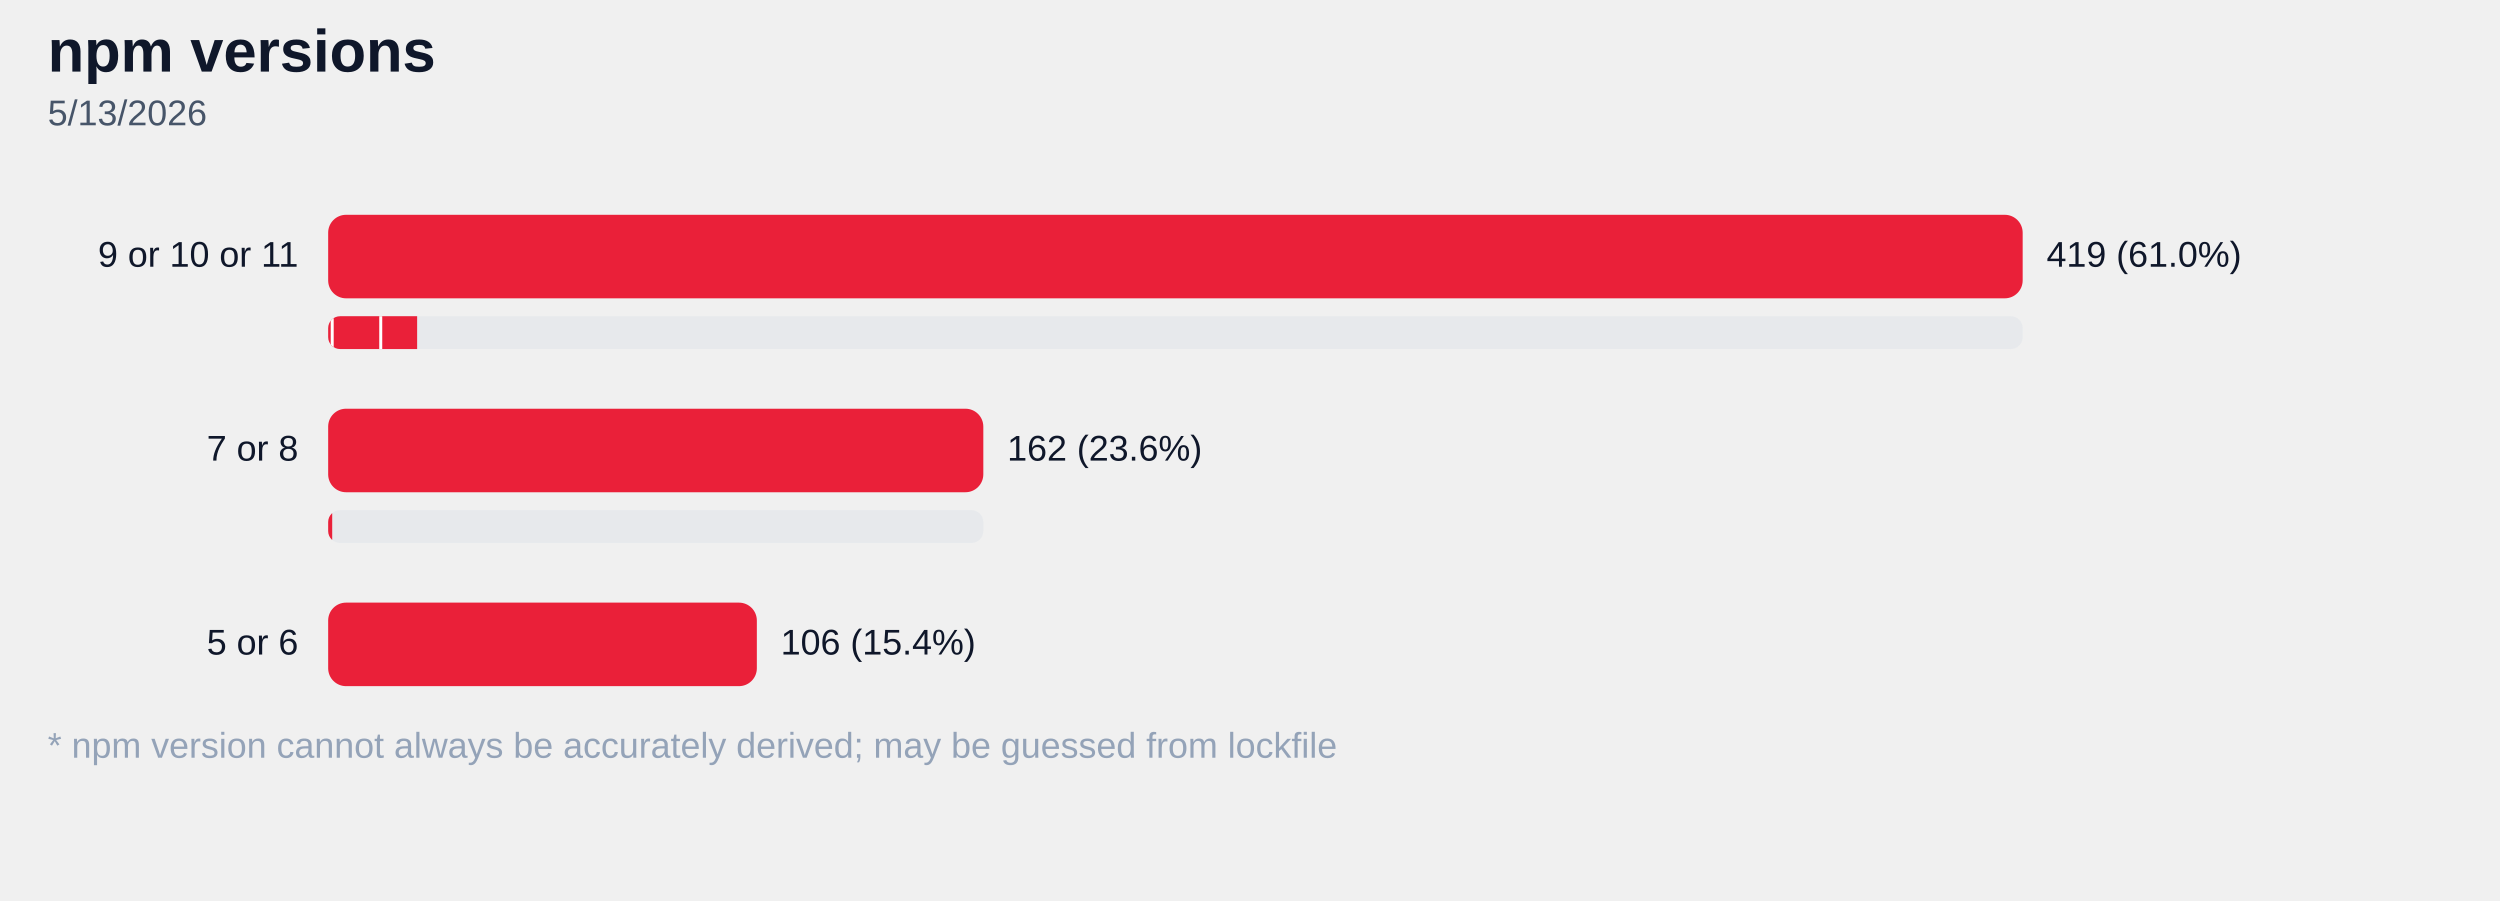
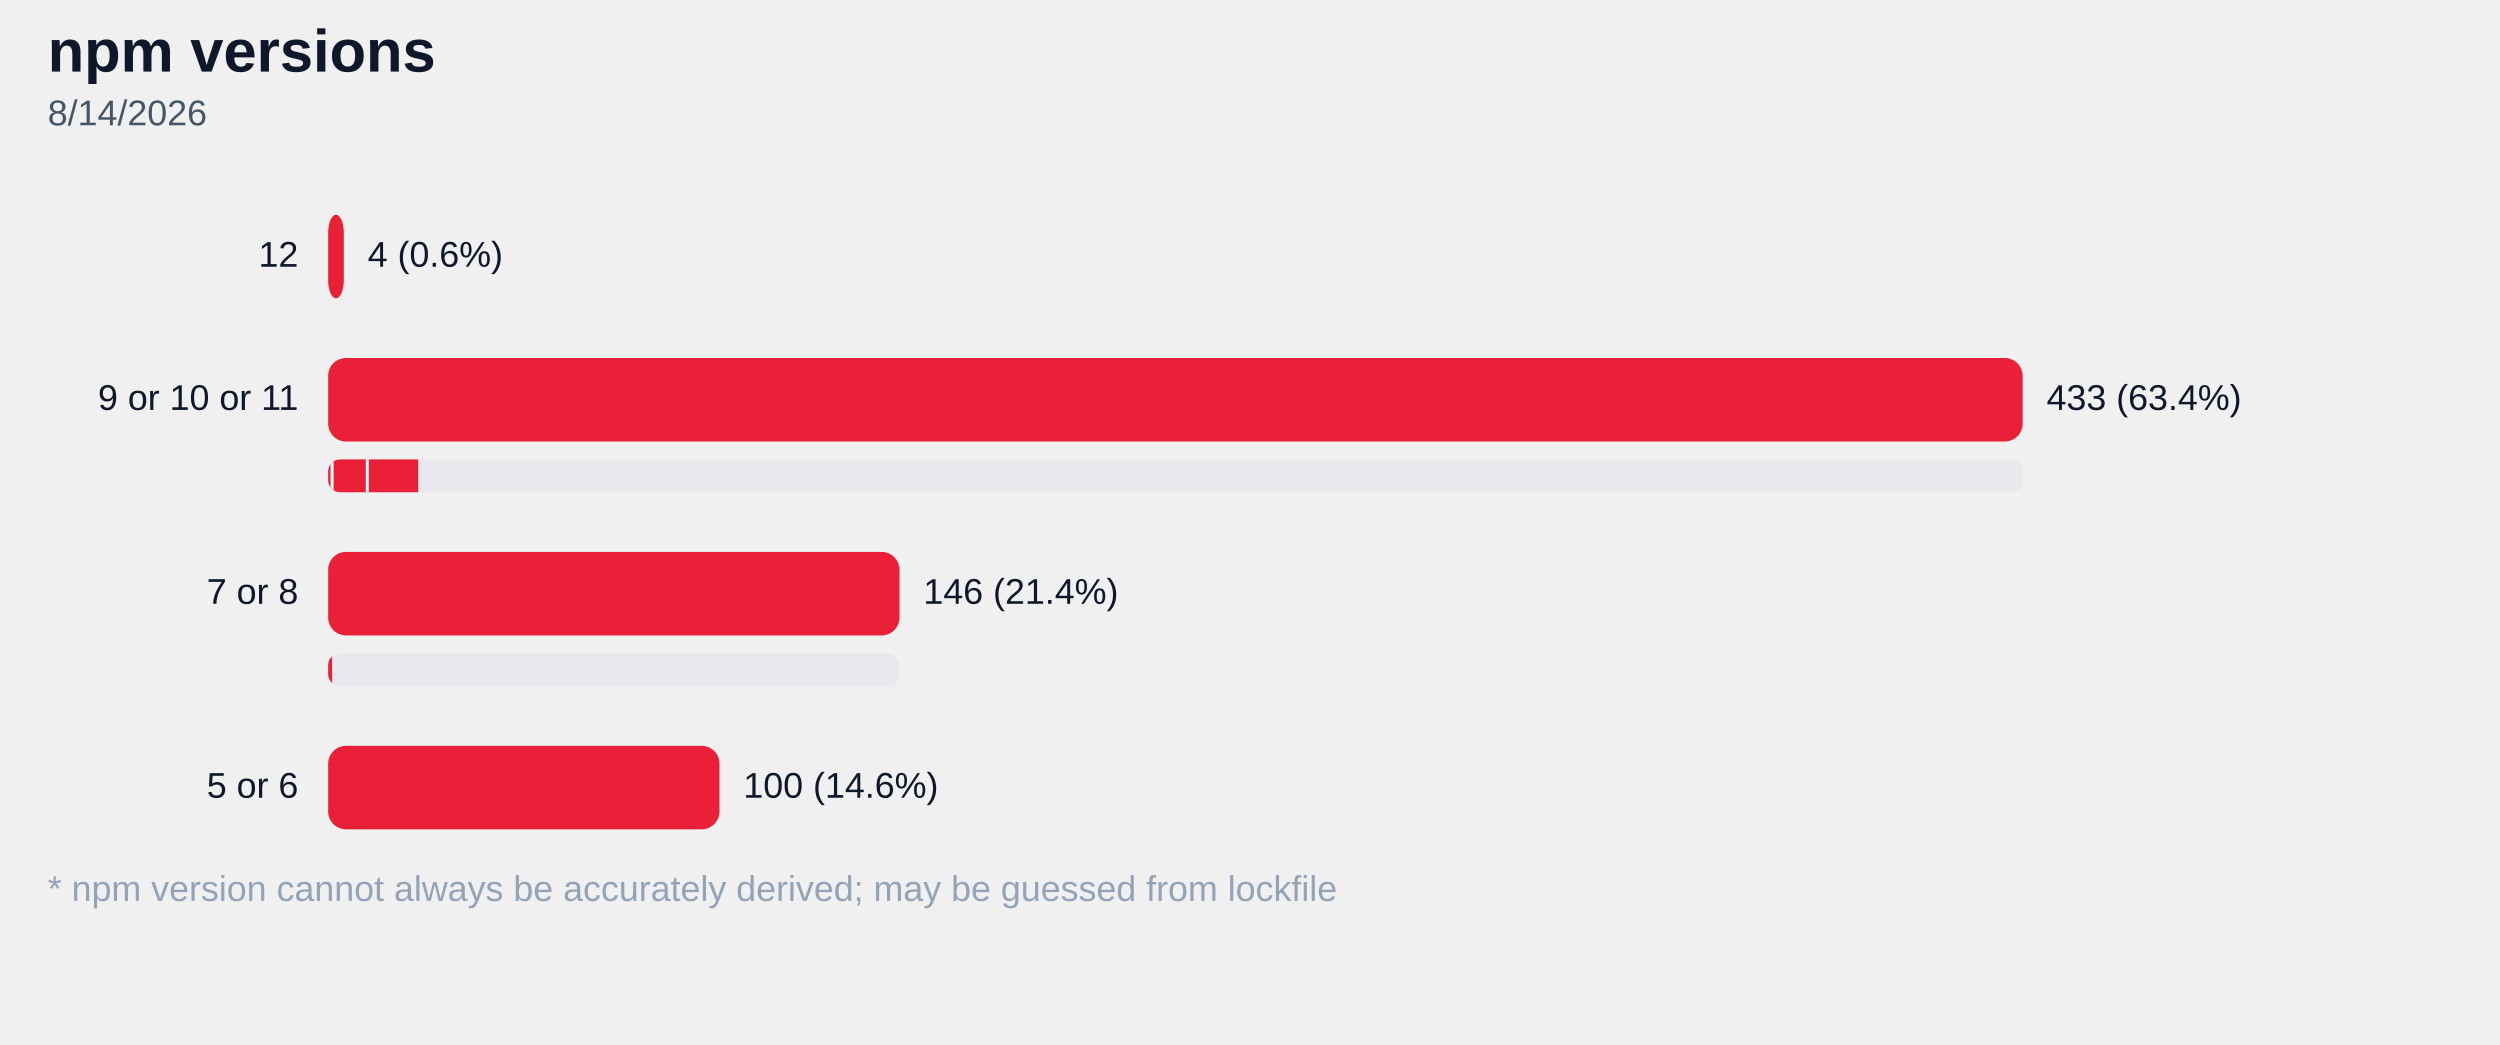
- <svg xmlns="http://www.w3.org/2000/svg" width="838" height="302" viewBox="0 0 838 302" role="img" aria-label="npm versions">
+ <svg xmlns="http://www.w3.org/2000/svg" width="838" height="350" viewBox="0 0 838 350" role="img" aria-label="npm versions">
  <style>
    text { font-family: "Helvetica Neue", Arial, sans-serif; }
    .title { font-size: 20px; font-weight: 700; fill: #0f172a; }
    .subtitle { font-size: 12px; fill: #475569; }
    .footer { font-size: 12px; fill: #94a3b8; }
    .label { font-size: 12px; text-anchor: end; fill: #0f172a; }
    .value { font-size: 12px; fill: #0f172a; }
  </style>
  <text class="title" x="16" y="24">npm versions</text>
-   <text class="subtitle" x="16" y="42">5/13/2026</text>
+   <text class="subtitle" x="16" y="42">8/14/2026</text>
  <g class="bars">
+     <g class="bar" data-label="12">
+       <text class="label" x="100" y="86" dominant-baseline="middle">12</text>
+       <rect x="110" y="72" width="5.247" height="28" rx="6" fill="#ea2039" />
+       <text class="value" x="123.247" y="86" dominant-baseline="middle">4 (0.6%)</text>
+     </g>
    <g class="bar" data-label="9 or 10 or 11">
-       <text class="label" x="100" y="86" dominant-baseline="middle">9 or 10 or 11</text>
-       <rect x="110" y="72" width="568" height="28" rx="6" fill="#ea2039" />
-       <text class="value" x="686" y="86" dominant-baseline="middle">419 (61.0%)</text>
-       <clipPath id="mini-bar-light-0-9-or-10-or-11">
-         <rect x="110" y="106" width="568" height="11" rx="4" />
+       <text class="label" x="100" y="134" dominant-baseline="middle">9 or 10 or 11</text>
+       <rect x="110" y="120" width="568" height="28" rx="6" fill="#ea2039" />
+       <text class="value" x="686" y="134" dominant-baseline="middle">433 (63.4%)</text>
+       <clipPath id="mini-bar-light-1-9-or-10-or-11">
+         <rect x="110" y="154" width="568" height="11" rx="4" />
      </clipPath>
-       <rect x="110" y="106" width="568" height="11" rx="4" fill="#cbd5e1" opacity="0.25" />
-       <g clip-path="url(#mini-bar-light-0-9-or-10-or-11)">
-         <rect x="110" y="106" width="1.356" height="11" fill="#ea2039" />
-         <rect x="111.356" y="106" width="16.267" height="11" fill="#ea2039" />
-         <line x1="111.356" y1="106" x2="111.356" y2="117" stroke="#ffffff" stroke-width="1" />
-         <rect x="127.623" y="106" width="12.2" height="11" fill="#ea2039" />
-         <line x1="127.623" y1="106" x2="127.623" y2="117" stroke="#ffffff" stroke-width="1" />
+       <rect x="110" y="154" width="568" height="11" rx="4" fill="#cbd5e1" opacity="0.25" />
+       <g clip-path="url(#mini-bar-light-1-9-or-10-or-11)">
+         <rect x="110" y="154" width="1.312" height="11" fill="#ea2039" />
+         <rect x="111.312" y="154" width="11.806" height="11" fill="#ea2039" />
+         <line x1="111.312" y1="154" x2="111.312" y2="165" stroke="#ffffff" stroke-width="1" />
+         <rect x="123.118" y="154" width="17.053" height="11" fill="#ea2039" />
+         <line x1="123.118" y1="154" x2="123.118" y2="165" stroke="#ffffff" stroke-width="1" />
      </g>
    </g>
    <g class="bar" data-label="7 or 8">
-       <text class="label" x="100" y="151" dominant-baseline="middle">7 or 8</text>
-       <rect x="110" y="137" width="219.609" height="28" rx="6" fill="#ea2039" />
-       <text class="value" x="337.609" y="151" dominant-baseline="middle">162 (23.6%)</text>
-       <clipPath id="mini-bar-light-1-7-or-8">
-         <rect x="110" y="171" width="219.609" height="11" rx="4" />
+       <text class="label" x="100" y="199" dominant-baseline="middle">7 or 8</text>
+       <rect x="110" y="185" width="191.52" height="28" rx="6" fill="#ea2039" />
+       <text class="value" x="309.52" y="199" dominant-baseline="middle">146 (21.4%)</text>
+       <clipPath id="mini-bar-light-2-7-or-8">
+         <rect x="110" y="219" width="191.52" height="11" rx="4" />
      </clipPath>
-       <rect x="110" y="171" width="219.609" height="11" rx="4" fill="#cbd5e1" opacity="0.25" />
-       <g clip-path="url(#mini-bar-light-1-7-or-8)">
-         <rect x="110" y="171" width="1.356" height="11" fill="#ea2039" />
+       <rect x="110" y="219" width="191.52" height="11" rx="4" fill="#cbd5e1" opacity="0.25" />
+       <g clip-path="url(#mini-bar-light-2-7-or-8)">
+         <rect x="110" y="219" width="1.312" height="11" fill="#ea2039" />
      </g>
    </g>
    <g class="bar" data-label="5 or 6">
-       <text class="label" x="100" y="216" dominant-baseline="middle">5 or 6</text>
-       <rect x="110" y="202" width="143.695" height="28" rx="6" fill="#ea2039" />
-       <text class="value" x="261.695" y="216" dominant-baseline="middle">106 (15.4%)</text>
+       <text class="label" x="100" y="264" dominant-baseline="middle">5 or 6</text>
+       <rect x="110" y="250" width="131.178" height="28" rx="6" fill="#ea2039" />
+       <text class="value" x="249.178" y="264" dominant-baseline="middle">100 (14.6%)</text>
    </g>
  </g>
-   <text class="footer" x="16" y="254">* npm version cannot always be accurately derived; may be guessed from lockfile</text>
+   <text class="footer" x="16" y="302">* npm version cannot always be accurately derived; may be guessed from lockfile</text>
</svg>
